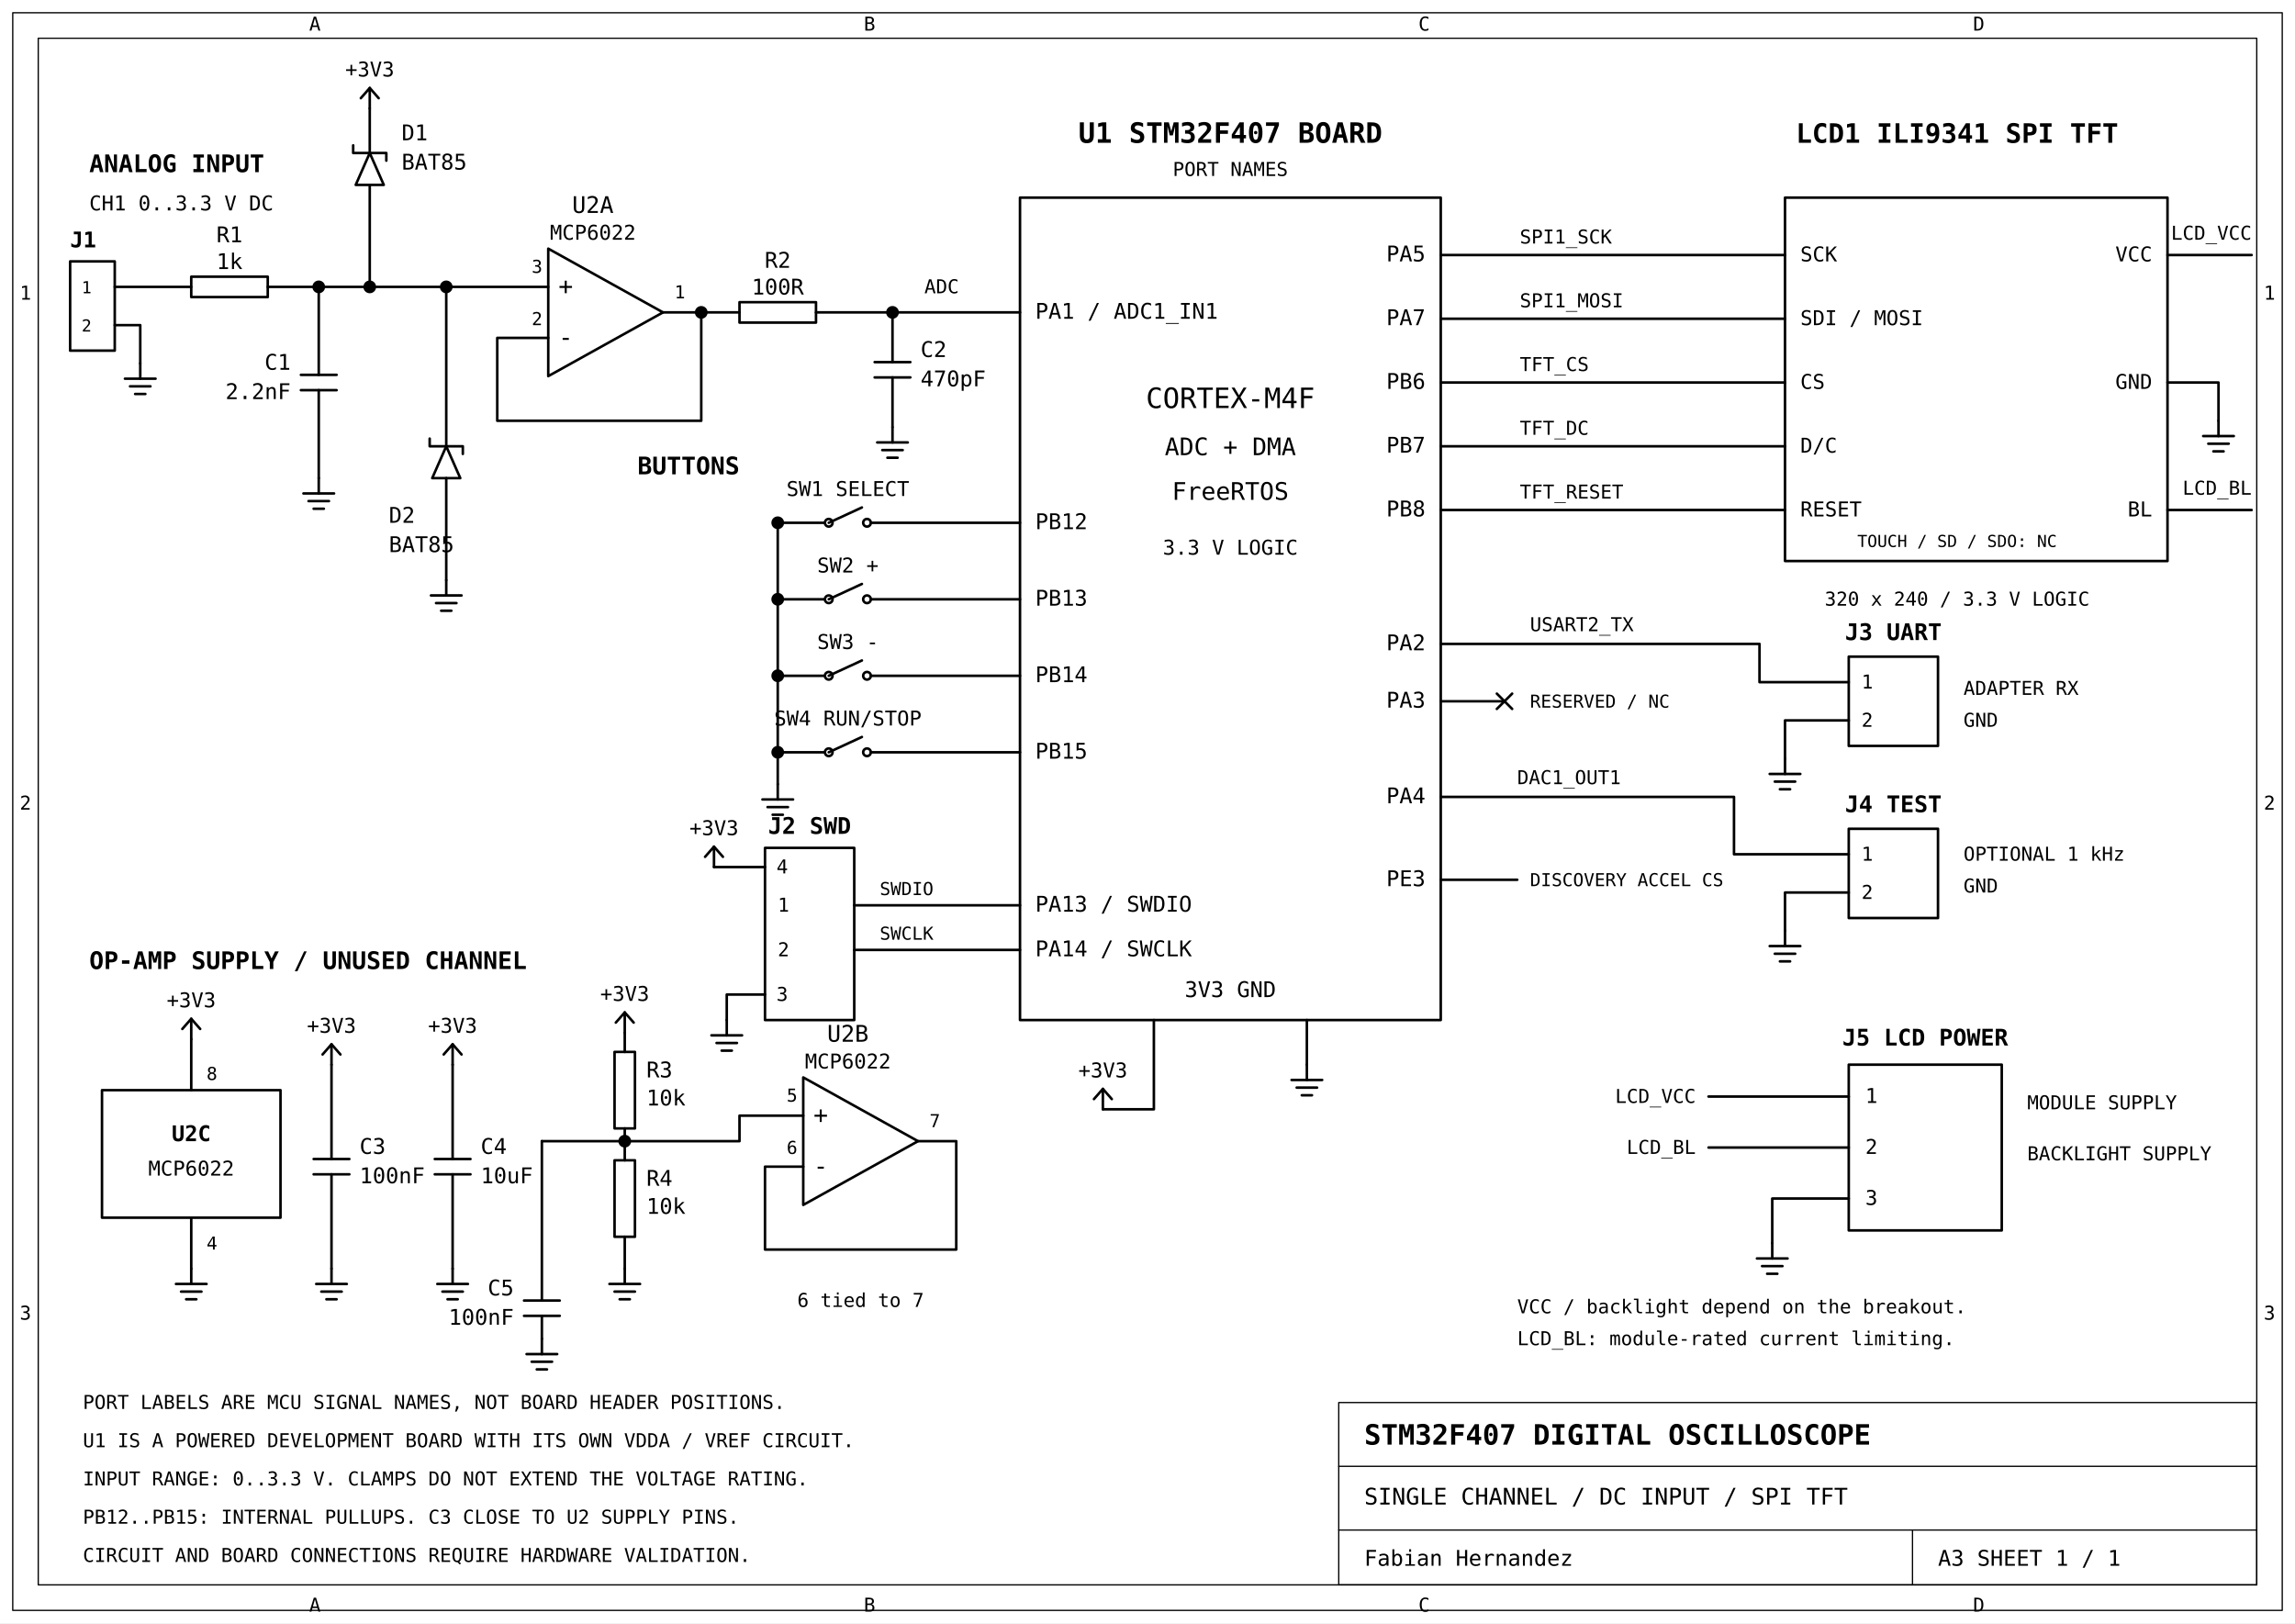
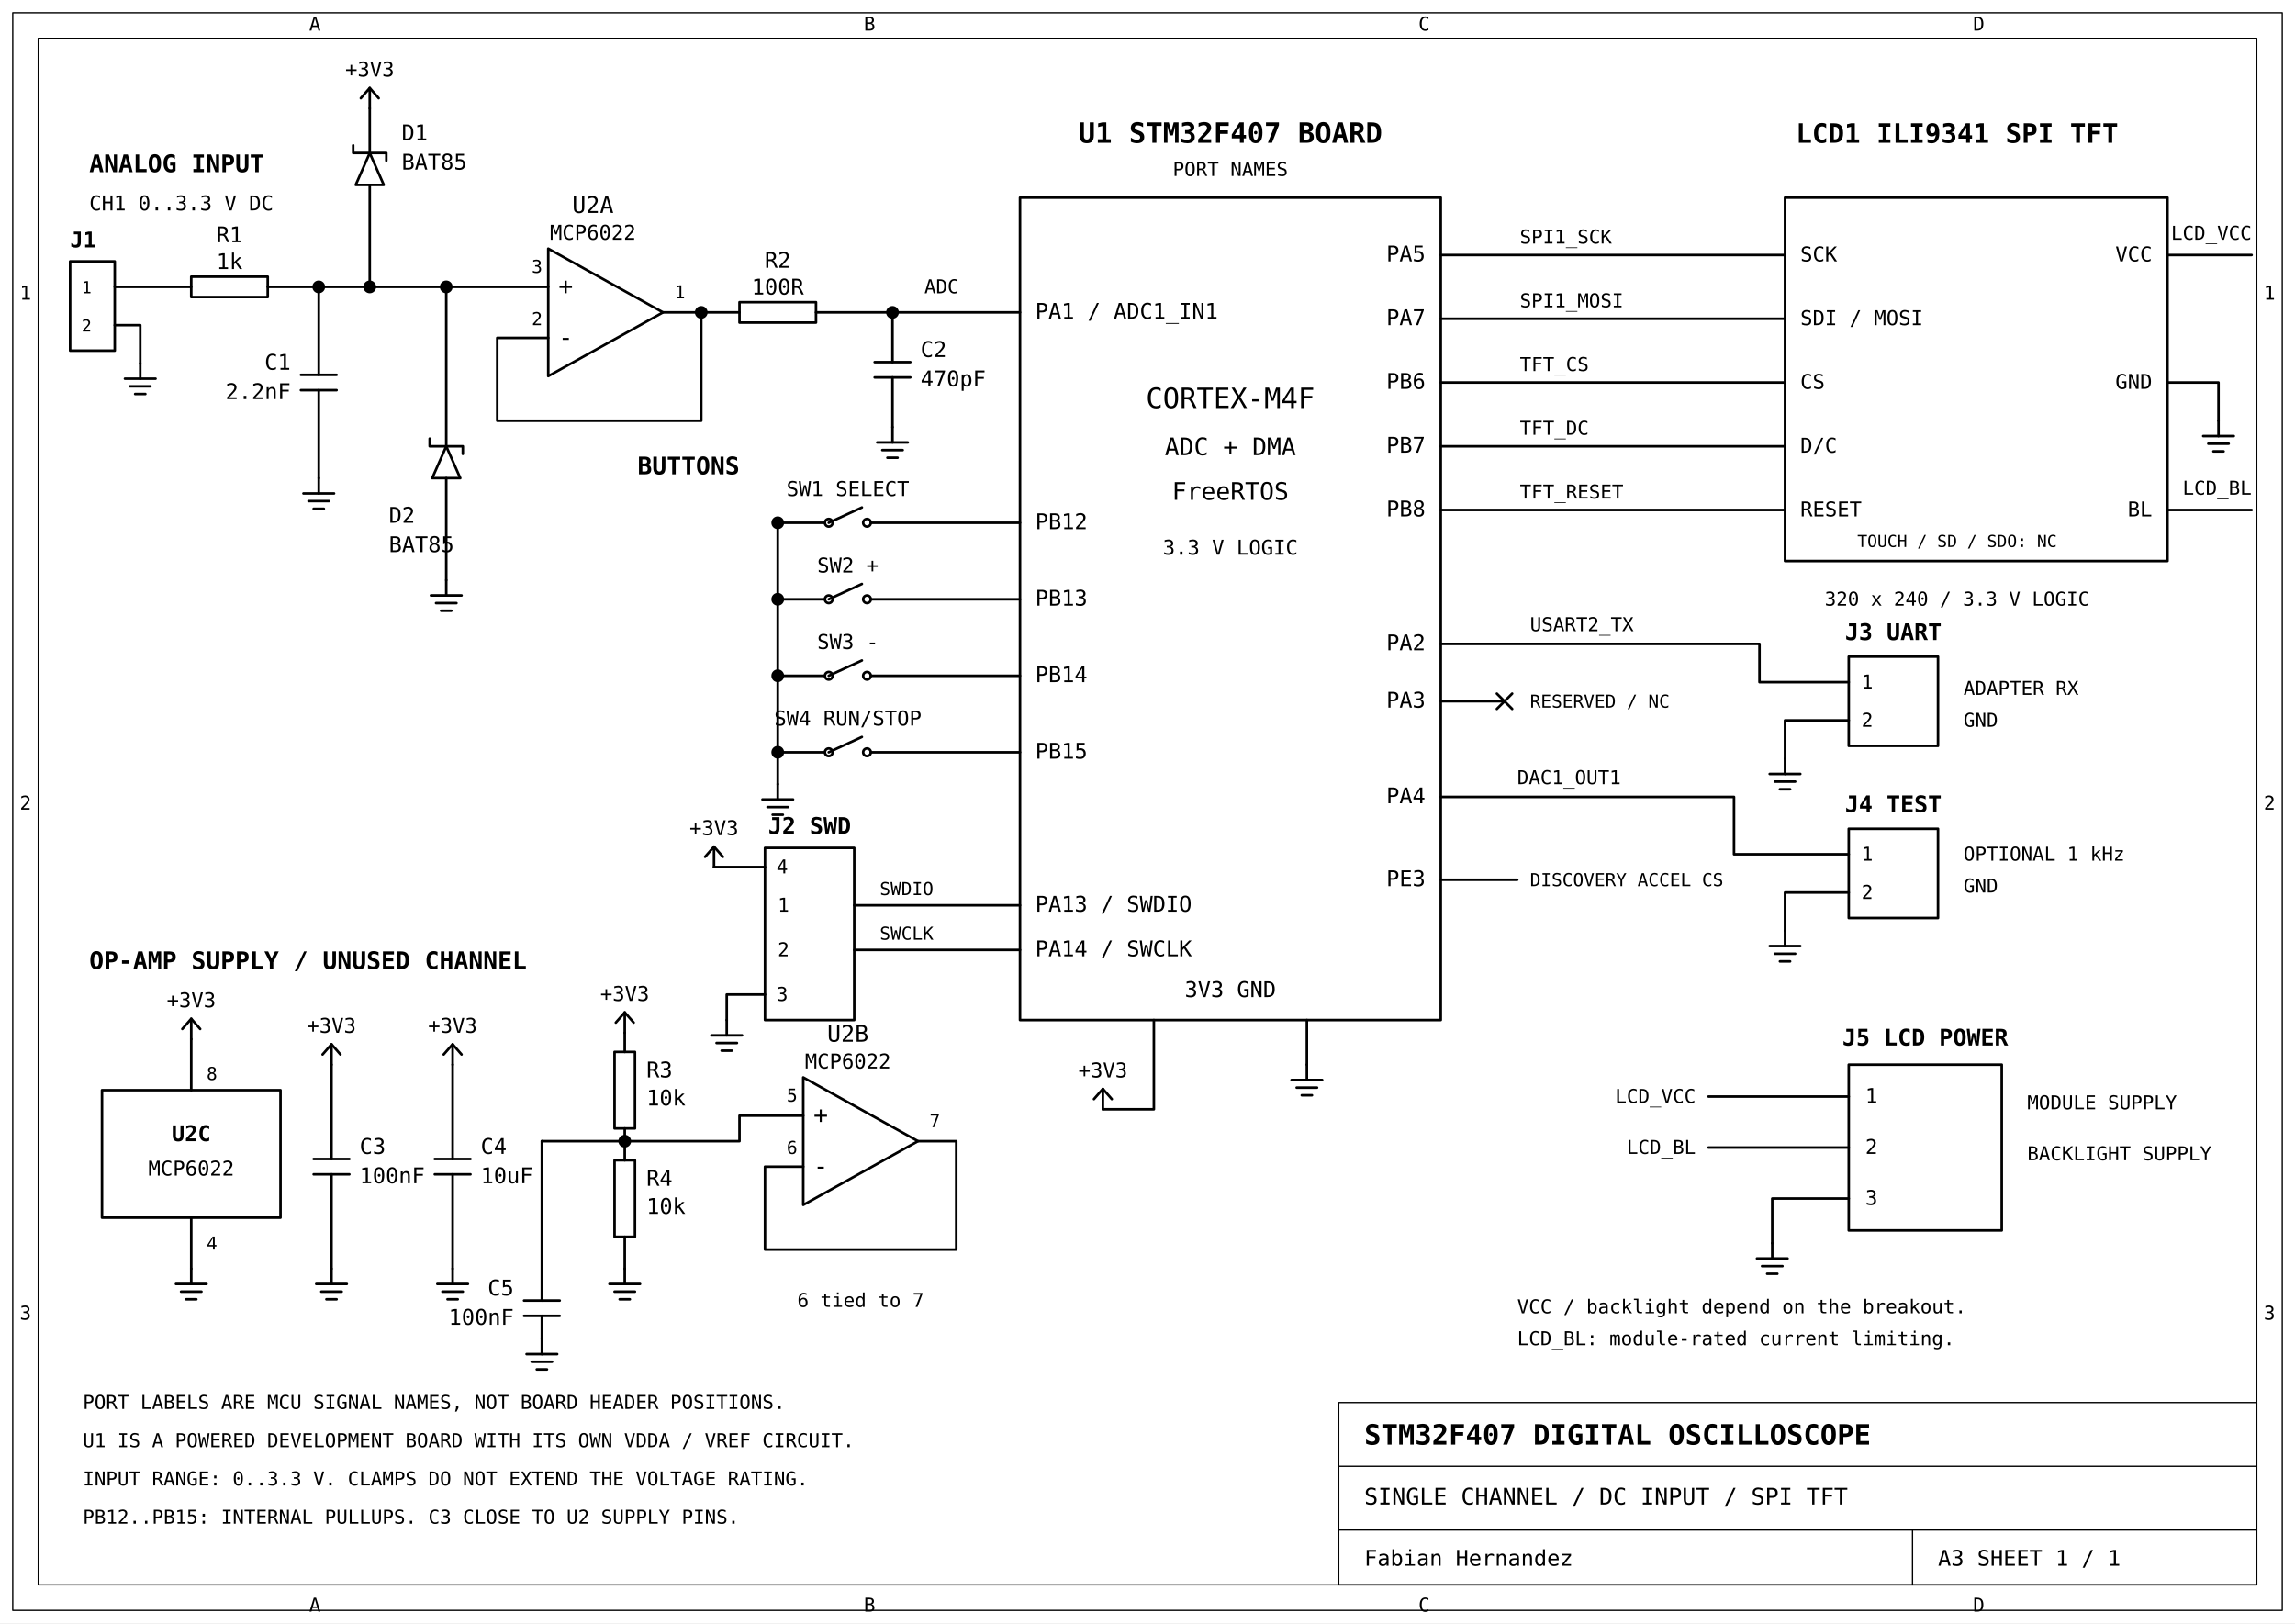
<svg xmlns="http://www.w3.org/2000/svg" width="1800" height="1273" viewBox="0 0 1800 1273">
  <rect width="100%" height="100%" fill="white" />
  <g stroke="black" fill="none" stroke-linejoin="round" stroke-linecap="round">
    <polyline points="10,10 1790,10 1790,1263 10,1263 10,10" stroke-width="1" />
    <polyline points="30,30 1770,30 1770,1243 30,1243 30,30" stroke-width="1" />
    <text x="247" y="24" fill="black" stroke="none" font-family="DejaVu Sans Mono,monospace" font-size="15" text-anchor="middle" font-weight="normal">A</text>
    <text x="247" y="1264" fill="black" stroke="none" font-family="DejaVu Sans Mono,monospace" font-size="15" text-anchor="middle" font-weight="normal">A</text>
    <text x="682" y="24" fill="black" stroke="none" font-family="DejaVu Sans Mono,monospace" font-size="15" text-anchor="middle" font-weight="normal">B</text>
    <text x="682" y="1264" fill="black" stroke="none" font-family="DejaVu Sans Mono,monospace" font-size="15" text-anchor="middle" font-weight="normal">B</text>
    <text x="1117" y="24" fill="black" stroke="none" font-family="DejaVu Sans Mono,monospace" font-size="15" text-anchor="middle" font-weight="normal">C</text>
    <text x="1117" y="1264" fill="black" stroke="none" font-family="DejaVu Sans Mono,monospace" font-size="15" text-anchor="middle" font-weight="normal">C</text>
    <text x="1552" y="24" fill="black" stroke="none" font-family="DejaVu Sans Mono,monospace" font-size="15" text-anchor="middle" font-weight="normal">D</text>
    <text x="1552" y="1264" fill="black" stroke="none" font-family="DejaVu Sans Mono,monospace" font-size="15" text-anchor="middle" font-weight="normal">D</text>
    <text x="20" y="235" fill="black" stroke="none" font-family="DejaVu Sans Mono,monospace" font-size="15" text-anchor="middle" font-weight="normal">1</text>
    <text x="1780" y="235" fill="black" stroke="none" font-family="DejaVu Sans Mono,monospace" font-size="15" text-anchor="middle" font-weight="normal">1</text>
    <text x="20" y="635" fill="black" stroke="none" font-family="DejaVu Sans Mono,monospace" font-size="15" text-anchor="middle" font-weight="normal">2</text>
    <text x="1780" y="635" fill="black" stroke="none" font-family="DejaVu Sans Mono,monospace" font-size="15" text-anchor="middle" font-weight="normal">2</text>
    <text x="20" y="1035" fill="black" stroke="none" font-family="DejaVu Sans Mono,monospace" font-size="15" text-anchor="middle" font-weight="normal">3</text>
    <text x="1780" y="1035" fill="black" stroke="none" font-family="DejaVu Sans Mono,monospace" font-size="15" text-anchor="middle" font-weight="normal">3</text>
    <text x="70" y="135" fill="black" stroke="none" font-family="DejaVu Sans Mono,monospace" font-size="19" text-anchor="start" font-weight="bold">ANALOG INPUT</text>
    <text x="70" y="165" fill="black" stroke="none" font-family="DejaVu Sans Mono,monospace" font-size="16" text-anchor="start" font-weight="normal">CH1  0..3.3 V DC</text>
    <polyline points="55,205 90,205 90,275 55,275 55,205" stroke-width="2" />
    <text x="55" y="194" fill="black" stroke="none" font-family="DejaVu Sans Mono,monospace" font-size="17" text-anchor="start" font-weight="bold">J1</text>
    <text x="64" y="230" fill="black" stroke="none" font-family="DejaVu Sans Mono,monospace" font-size="13" text-anchor="start" font-weight="normal">1</text>
    <text x="64" y="260" fill="black" stroke="none" font-family="DejaVu Sans Mono,monospace" font-size="13" text-anchor="start" font-weight="normal">2</text>
    <polyline points="90,225 150,225" stroke-width="2" />
    <polyline points="90,255 110,255 110,285" stroke-width="2" />
    <polyline points="110,285 110,297" stroke-width="2" />
    <polyline points="98,297 122,297" stroke-width="2" />
    <polyline points="102,303 118,303" stroke-width="2" />
    <polyline points="106,309 114,309" stroke-width="2" />
    <polyline points="150,217 210,217 210,233 150,233 150,217" stroke-width="2" />
    <text x="180" y="190" fill="black" stroke="none" font-family="DejaVu Sans Mono,monospace" font-size="17" text-anchor="middle" font-weight="normal">R1</text>
    <text x="180" y="211" fill="black" stroke="none" font-family="DejaVu Sans Mono,monospace" font-size="17" text-anchor="middle" font-weight="normal">1k</text>
    <polyline points="210,225 430,225" stroke-width="2" />
    <polyline points="250,225 250,294" stroke-width="2" />
    <polyline points="236,294 264,294" stroke-width="2" />
    <polyline points="236,306 264,306" stroke-width="2" />
    <polyline points="250,306 250,375" stroke-width="2" />
    <text x="228" y="290" fill="black" stroke="none" font-family="DejaVu Sans Mono,monospace" font-size="17" text-anchor="end" font-weight="normal">C1</text>
    <text x="228" y="313" fill="black" stroke="none" font-family="DejaVu Sans Mono,monospace" font-size="17" text-anchor="end" font-weight="normal">2.2nF</text>
    <polyline points="250,375 250,387" stroke-width="2" />
    <polyline points="238,387 262,387" stroke-width="2" />
    <polyline points="242,393 258,393" stroke-width="2" />
    <polyline points="246,399 254,399" stroke-width="2" />
    <polyline points="290,225 290,145" stroke-width="2" />
    <polyline points="279,145 301,145 290,120 279,145" stroke-width="2" />
    <polyline points="277,114 277,120 303,120 303,126" stroke-width="2" />
    <text x="315" y="110" fill="black" stroke="none" font-family="DejaVu Sans Mono,monospace" font-size="17" text-anchor="start" font-weight="normal">D1</text>
    <text x="315" y="133" fill="black" stroke="none" font-family="DejaVu Sans Mono,monospace" font-size="17" text-anchor="start" font-weight="normal">BAT85</text>
    <polyline points="290,120 290,85" stroke-width="2" />
    <polyline points="290,85 290,69 283,77" stroke-width="2" />
    <polyline points="290,69 297,77" stroke-width="2" />
    <text x="290" y="60" fill="black" stroke="none" font-family="DejaVu Sans Mono,monospace" font-size="16" text-anchor="middle" font-weight="normal">+3V3</text>
    <polyline points="350,225 350,350" stroke-width="2" />
    <polyline points="339,375 361,375 350,350 339,375" stroke-width="2" />
    <polyline points="337,344 337,350 363,350 363,356" stroke-width="2" />
    <text x="305" y="410" fill="black" stroke="none" font-family="DejaVu Sans Mono,monospace" font-size="17" text-anchor="start" font-weight="normal">D2</text>
    <text x="305" y="433" fill="black" stroke="none" font-family="DejaVu Sans Mono,monospace" font-size="17" text-anchor="start" font-weight="normal">BAT85</text>
    <polyline points="350,375 350,455" stroke-width="2" />
    <polyline points="350,455 350,467" stroke-width="2" />
    <polyline points="338,467 362,467" stroke-width="2" />
    <polyline points="342,473 358,473" stroke-width="2" />
    <polyline points="346,479 354,479" stroke-width="2" />
    <circle cx="250" cy="225" r="4" stroke-width="2" fill="black" />
    <circle cx="290" cy="225" r="4" stroke-width="2" fill="black" />
    <circle cx="350" cy="225" r="4" stroke-width="2" fill="black" />
    <polyline points="430,195 430,295 520,245 430,195" stroke-width="2" />
    <text x="438" y="231" fill="black" stroke="none" font-family="DejaVu Sans Mono,monospace" font-size="19" text-anchor="start" font-weight="normal">+</text>
    <text x="438" y="271" fill="black" stroke="none" font-family="DejaVu Sans Mono,monospace" font-size="19" text-anchor="start" font-weight="normal">-</text>
    <text x="417" y="214" fill="black" stroke="none" font-family="DejaVu Sans Mono,monospace" font-size="14" text-anchor="start" font-weight="normal">3</text>
    <text x="417" y="255" fill="black" stroke="none" font-family="DejaVu Sans Mono,monospace" font-size="14" text-anchor="start" font-weight="normal">2</text>
    <text x="529" y="234" fill="black" stroke="none" font-family="DejaVu Sans Mono,monospace" font-size="14" text-anchor="start" font-weight="normal">1</text>
    <text x="465" y="167" fill="black" stroke="none" font-family="DejaVu Sans Mono,monospace" font-size="18" text-anchor="middle" font-weight="normal">U2A</text>
    <text x="465" y="188" fill="black" stroke="none" font-family="DejaVu Sans Mono,monospace" font-size="16" text-anchor="middle" font-weight="normal">MCP6022</text>
    <polyline points="520,245 580,245" stroke-width="2" />
    <polyline points="550,245 550,330 390,330 390,265 430,265" stroke-width="2" />
    <circle cx="550" cy="245" r="4" stroke-width="2" fill="black" />
    <polyline points="580,237 640,237 640,253 580,253 580,237" stroke-width="2" />
    <text x="610" y="210" fill="black" stroke="none" font-family="DejaVu Sans Mono,monospace" font-size="17" text-anchor="middle" font-weight="normal">R2</text>
    <text x="610" y="231" fill="black" stroke="none" font-family="DejaVu Sans Mono,monospace" font-size="17" text-anchor="middle" font-weight="normal">100R</text>
    <polyline points="640,245 800,245" stroke-width="2" />
    <polyline points="700,245 700,284" stroke-width="2" />
    <polyline points="686,284 714,284" stroke-width="2" />
    <polyline points="686,296 714,296" stroke-width="2" />
    <polyline points="700,296 700,335" stroke-width="2" />
    <text x="722" y="280" fill="black" stroke="none" font-family="DejaVu Sans Mono,monospace" font-size="17" text-anchor="start" font-weight="normal">C2</text>
    <text x="722" y="303" fill="black" stroke="none" font-family="DejaVu Sans Mono,monospace" font-size="17" text-anchor="start" font-weight="normal">470pF</text>
    <polyline points="700,335 700,347" stroke-width="2" />
    <polyline points="688,347 712,347" stroke-width="2" />
    <polyline points="692,353 708,353" stroke-width="2" />
    <polyline points="696,359 704,359" stroke-width="2" />
    <circle cx="700" cy="245" r="4" stroke-width="2" fill="black" />
    <text x="725" y="230" fill="black" stroke="none" font-family="DejaVu Sans Mono,monospace" font-size="15" text-anchor="start" font-weight="normal">ADC</text>
    <text x="965" y="112" fill="black" stroke="none" font-family="DejaVu Sans Mono,monospace" font-size="22" text-anchor="middle" font-weight="bold">U1  STM32F407 BOARD</text>
    <text x="965" y="138" fill="black" stroke="none" font-family="DejaVu Sans Mono,monospace" font-size="15" text-anchor="middle" font-weight="normal">PORT NAMES</text>
    <polyline points="800,155 1130,155 1130,800 800,800 800,155" stroke-width="2" />
    <text x="812" y="250" fill="black" stroke="none" font-family="DejaVu Sans Mono,monospace" font-size="17" text-anchor="start" font-weight="normal">PA1 / ADC1_IN1</text>
    <text x="812" y="415" fill="black" stroke="none" font-family="DejaVu Sans Mono,monospace" font-size="17" text-anchor="start" font-weight="normal">PB12</text>
    <text x="812" y="475" fill="black" stroke="none" font-family="DejaVu Sans Mono,monospace" font-size="17" text-anchor="start" font-weight="normal">PB13</text>
    <text x="812" y="535" fill="black" stroke="none" font-family="DejaVu Sans Mono,monospace" font-size="17" text-anchor="start" font-weight="normal">PB14</text>
    <text x="812" y="595" fill="black" stroke="none" font-family="DejaVu Sans Mono,monospace" font-size="17" text-anchor="start" font-weight="normal">PB15</text>
    <text x="812" y="715" fill="black" stroke="none" font-family="DejaVu Sans Mono,monospace" font-size="17" text-anchor="start" font-weight="normal">PA13 / SWDIO</text>
    <text x="812" y="750" fill="black" stroke="none" font-family="DejaVu Sans Mono,monospace" font-size="17" text-anchor="start" font-weight="normal">PA14 / SWCLK</text>
    <text x="1118" y="205" fill="black" stroke="none" font-family="DejaVu Sans Mono,monospace" font-size="17" text-anchor="end" font-weight="normal">PA5</text>
    <text x="1118" y="255" fill="black" stroke="none" font-family="DejaVu Sans Mono,monospace" font-size="17" text-anchor="end" font-weight="normal">PA7</text>
    <text x="1118" y="305" fill="black" stroke="none" font-family="DejaVu Sans Mono,monospace" font-size="17" text-anchor="end" font-weight="normal">PB6</text>
    <text x="1118" y="355" fill="black" stroke="none" font-family="DejaVu Sans Mono,monospace" font-size="17" text-anchor="end" font-weight="normal">PB7</text>
    <text x="1118" y="405" fill="black" stroke="none" font-family="DejaVu Sans Mono,monospace" font-size="17" text-anchor="end" font-weight="normal">PB8</text>
    <text x="1118" y="510" fill="black" stroke="none" font-family="DejaVu Sans Mono,monospace" font-size="17" text-anchor="end" font-weight="normal">PA2</text>
    <text x="1118" y="555" fill="black" stroke="none" font-family="DejaVu Sans Mono,monospace" font-size="17" text-anchor="end" font-weight="normal">PA3</text>
    <text x="1118" y="630" fill="black" stroke="none" font-family="DejaVu Sans Mono,monospace" font-size="17" text-anchor="end" font-weight="normal">PA4</text>
    <text x="1118" y="695" fill="black" stroke="none" font-family="DejaVu Sans Mono,monospace" font-size="17" text-anchor="end" font-weight="normal">PE3</text>
    <text x="965" y="320" fill="black" stroke="none" font-family="DejaVu Sans Mono,monospace" font-size="22" text-anchor="middle" font-weight="normal">CORTEX-M4F</text>
    <text x="965" y="357" fill="black" stroke="none" font-family="DejaVu Sans Mono,monospace" font-size="19" text-anchor="middle" font-weight="normal">ADC + DMA</text>
    <text x="965" y="392" fill="black" stroke="none" font-family="DejaVu Sans Mono,monospace" font-size="19" text-anchor="middle" font-weight="normal">FreeRTOS</text>
    <text x="965" y="435" fill="black" stroke="none" font-family="DejaVu Sans Mono,monospace" font-size="16" text-anchor="middle" font-weight="normal">3.3 V LOGIC</text>
    <text x="965" y="782" fill="black" stroke="none" font-family="DejaVu Sans Mono,monospace" font-size="17" text-anchor="middle" font-weight="normal">3V3       GND</text>
    <polyline points="905,800 905,870 865,870" stroke-width="2" />
    <polyline points="865,870 865,854 858,862" stroke-width="2" />
    <polyline points="865,854 872,862" stroke-width="2" />
    <text x="865" y="845" fill="black" stroke="none" font-family="DejaVu Sans Mono,monospace" font-size="16" text-anchor="middle" font-weight="normal">+3V3</text>
    <polyline points="1025,800 1025,835" stroke-width="2" />
    <polyline points="1025,835 1025,847" stroke-width="2" />
    <polyline points="1013,847 1037,847" stroke-width="2" />
    <polyline points="1017,853 1033,853" stroke-width="2" />
    <polyline points="1021,859 1029,859" stroke-width="2" />
    <text x="500" y="372" fill="black" stroke="none" font-family="DejaVu Sans Mono,monospace" font-size="19" text-anchor="start" font-weight="bold">BUTTONS</text>
    <text x="665" y="389" fill="black" stroke="none" font-family="DejaVu Sans Mono,monospace" font-size="16" text-anchor="middle" font-weight="normal">SW1 SELECT</text>
    <polyline points="610,410 647,410" stroke-width="2" />
    <circle cx="650" cy="410" r="3" stroke-width="2" fill="white" />
    <circle cx="680" cy="410" r="3" stroke-width="2" fill="white" />
    <polyline points="650,410 676,398" stroke-width="2" />
    <polyline points="683,410 800,410" stroke-width="2" />
    <circle cx="610" cy="410" r="4" stroke-width="2" fill="black" />
    <text x="665" y="449" fill="black" stroke="none" font-family="DejaVu Sans Mono,monospace" font-size="16" text-anchor="middle" font-weight="normal">SW2 +</text>
    <polyline points="610,470 647,470" stroke-width="2" />
    <circle cx="650" cy="470" r="3" stroke-width="2" fill="white" />
    <circle cx="680" cy="470" r="3" stroke-width="2" fill="white" />
    <polyline points="650,470 676,458" stroke-width="2" />
    <polyline points="683,470 800,470" stroke-width="2" />
    <circle cx="610" cy="470" r="4" stroke-width="2" fill="black" />
    <text x="665" y="509" fill="black" stroke="none" font-family="DejaVu Sans Mono,monospace" font-size="16" text-anchor="middle" font-weight="normal">SW3 -</text>
    <polyline points="610,530 647,530" stroke-width="2" />
    <circle cx="650" cy="530" r="3" stroke-width="2" fill="white" />
    <circle cx="680" cy="530" r="3" stroke-width="2" fill="white" />
    <polyline points="650,530 676,518" stroke-width="2" />
    <polyline points="683,530 800,530" stroke-width="2" />
    <circle cx="610" cy="530" r="4" stroke-width="2" fill="black" />
    <text x="665" y="569" fill="black" stroke="none" font-family="DejaVu Sans Mono,monospace" font-size="16" text-anchor="middle" font-weight="normal">SW4 RUN/STOP</text>
    <polyline points="610,590 647,590" stroke-width="2" />
    <circle cx="650" cy="590" r="3" stroke-width="2" fill="white" />
    <circle cx="680" cy="590" r="3" stroke-width="2" fill="white" />
    <polyline points="650,590 676,578" stroke-width="2" />
    <polyline points="683,590 800,590" stroke-width="2" />
    <circle cx="610" cy="590" r="4" stroke-width="2" fill="black" />
    <polyline points="610,410 610,615" stroke-width="2" />
    <polyline points="610,615 610,627" stroke-width="2" />
    <polyline points="598,627 622,627" stroke-width="2" />
    <polyline points="602,633 618,633" stroke-width="2" />
    <polyline points="606,639 614,639" stroke-width="2" />
    <text x="1535" y="112" fill="black" stroke="none" font-family="DejaVu Sans Mono,monospace" font-size="21" text-anchor="middle" font-weight="bold">LCD1  ILI9341 SPI TFT</text>
    <polyline points="1400,155 1700,155 1700,440 1400,440 1400,155" stroke-width="2" />
    <polyline points="1130,200 1400,200" stroke-width="2" />
    <text x="1192" y="191" fill="black" stroke="none" font-family="DejaVu Sans Mono,monospace" font-size="15" text-anchor="start" font-weight="normal">SPI1_SCK</text>
    <text x="1412" y="205" fill="black" stroke="none" font-family="DejaVu Sans Mono,monospace" font-size="16" text-anchor="start" font-weight="normal">SCK</text>
    <polyline points="1130,250 1400,250" stroke-width="2" />
    <text x="1192" y="241" fill="black" stroke="none" font-family="DejaVu Sans Mono,monospace" font-size="15" text-anchor="start" font-weight="normal">SPI1_MOSI</text>
    <text x="1412" y="255" fill="black" stroke="none" font-family="DejaVu Sans Mono,monospace" font-size="16" text-anchor="start" font-weight="normal">SDI / MOSI</text>
    <polyline points="1130,300 1400,300" stroke-width="2" />
    <text x="1192" y="291" fill="black" stroke="none" font-family="DejaVu Sans Mono,monospace" font-size="15" text-anchor="start" font-weight="normal">TFT_CS</text>
    <text x="1412" y="305" fill="black" stroke="none" font-family="DejaVu Sans Mono,monospace" font-size="16" text-anchor="start" font-weight="normal">CS</text>
    <polyline points="1130,350 1400,350" stroke-width="2" />
    <text x="1192" y="341" fill="black" stroke="none" font-family="DejaVu Sans Mono,monospace" font-size="15" text-anchor="start" font-weight="normal">TFT_DC</text>
    <text x="1412" y="355" fill="black" stroke="none" font-family="DejaVu Sans Mono,monospace" font-size="16" text-anchor="start" font-weight="normal">D/C</text>
    <polyline points="1130,400 1400,400" stroke-width="2" />
    <text x="1192" y="391" fill="black" stroke="none" font-family="DejaVu Sans Mono,monospace" font-size="15" text-anchor="start" font-weight="normal">TFT_RESET</text>
    <text x="1412" y="405" fill="black" stroke="none" font-family="DejaVu Sans Mono,monospace" font-size="16" text-anchor="start" font-weight="normal">RESET</text>
    <text x="1535" y="475" fill="black" stroke="none" font-family="DejaVu Sans Mono,monospace" font-size="15" text-anchor="middle" font-weight="normal">320 x 240 / 3.3 V LOGIC</text>
    <text x="1688" y="205" fill="black" stroke="none" font-family="DejaVu Sans Mono,monospace" font-size="16" text-anchor="end" font-weight="normal">VCC</text>
    <polyline points="1700,200 1766,200" stroke-width="2" />
    <text x="1766" y="188" fill="black" stroke="none" font-family="DejaVu Sans Mono,monospace" font-size="15" text-anchor="end" font-weight="normal">LCD_VCC</text>
    <text x="1688" y="405" fill="black" stroke="none" font-family="DejaVu Sans Mono,monospace" font-size="16" text-anchor="end" font-weight="normal">BL</text>
    <polyline points="1700,400 1766,400" stroke-width="2" />
    <text x="1766" y="388" fill="black" stroke="none" font-family="DejaVu Sans Mono,monospace" font-size="15" text-anchor="end" font-weight="normal">LCD_BL</text>
    <text x="1688" y="305" fill="black" stroke="none" font-family="DejaVu Sans Mono,monospace" font-size="16" text-anchor="end" font-weight="normal">GND</text>
    <polyline points="1700,300 1740,300 1740,330" stroke-width="2" />
    <polyline points="1740,330 1740,342" stroke-width="2" />
    <polyline points="1728,342 1752,342" stroke-width="2" />
    <polyline points="1732,348 1748,348" stroke-width="2" />
    <polyline points="1736,354 1744,354" stroke-width="2" />
    <text x="1535" y="429" fill="black" stroke="none" font-family="DejaVu Sans Mono,monospace" font-size="13" text-anchor="middle" font-weight="normal">TOUCH / SD / SDO: NC</text>
    <text x="635" y="654" fill="black" stroke="none" font-family="DejaVu Sans Mono,monospace" font-size="18" text-anchor="middle" font-weight="bold">J2 SWD</text>
    <polyline points="600,665 670,665 670,800 600,800 600,665" stroke-width="2" />
    <text x="610" y="715" fill="black" stroke="none" font-family="DejaVu Sans Mono,monospace" font-size="15" text-anchor="start" font-weight="normal">1</text>
    <polyline points="670,710 800,710" stroke-width="2" />
    <text x="690" y="702" fill="black" stroke="none" font-family="DejaVu Sans Mono,monospace" font-size="14" text-anchor="start" font-weight="normal">SWDIO</text>
    <text x="610" y="750" fill="black" stroke="none" font-family="DejaVu Sans Mono,monospace" font-size="15" text-anchor="start" font-weight="normal">2</text>
    <polyline points="670,745 800,745" stroke-width="2" />
    <text x="690" y="737" fill="black" stroke="none" font-family="DejaVu Sans Mono,monospace" font-size="14" text-anchor="start" font-weight="normal">SWCLK</text>
    <polyline points="600,680 560,680" stroke-width="2" />
    <polyline points="560,680 560,664 553,672" stroke-width="2" />
    <polyline points="560,664 567,672" stroke-width="2" />
    <text x="560" y="655" fill="black" stroke="none" font-family="DejaVu Sans Mono,monospace" font-size="16" text-anchor="middle" font-weight="normal">+3V3</text>
    <text x="609" y="685" fill="black" stroke="none" font-family="DejaVu Sans Mono,monospace" font-size="15" text-anchor="start" font-weight="normal">4</text>
    <text x="609" y="785" fill="black" stroke="none" font-family="DejaVu Sans Mono,monospace" font-size="15" text-anchor="start" font-weight="normal">3</text>
    <polyline points="600,780 570,780 570,800" stroke-width="2" />
    <polyline points="570,800 570,812" stroke-width="2" />
    <polyline points="558,812 582,812" stroke-width="2" />
    <polyline points="562,818 578,818" stroke-width="2" />
    <polyline points="566,824 574,824" stroke-width="2" />
    <text x="1485" y="502" fill="black" stroke="none" font-family="DejaVu Sans Mono,monospace" font-size="18" text-anchor="middle" font-weight="bold">J3 UART</text>
    <polyline points="1450,515 1520,515 1520,585 1450,585 1450,515" stroke-width="2" />
    <polyline points="1130,505 1380,505 1380,535 1450,535" stroke-width="2" />
    <text x="1200" y="495" fill="black" stroke="none" font-family="DejaVu Sans Mono,monospace" font-size="15" text-anchor="start" font-weight="normal">USART2_TX</text>
    <text x="1460" y="540" fill="black" stroke="none" font-family="DejaVu Sans Mono,monospace" font-size="15" text-anchor="start" font-weight="normal">1</text>
    <polyline points="1450,565 1400,565 1400,595" stroke-width="2" />
    <polyline points="1400,595 1400,607" stroke-width="2" />
    <polyline points="1388,607 1412,607" stroke-width="2" />
    <polyline points="1392,613 1408,613" stroke-width="2" />
    <polyline points="1396,619 1404,619" stroke-width="2" />
    <text x="1460" y="570" fill="black" stroke="none" font-family="DejaVu Sans Mono,monospace" font-size="15" text-anchor="start" font-weight="normal">2</text>
    <text x="1540" y="545" fill="black" stroke="none" font-family="DejaVu Sans Mono,monospace" font-size="15" text-anchor="start" font-weight="normal">ADAPTER RX</text>
    <text x="1540" y="570" fill="black" stroke="none" font-family="DejaVu Sans Mono,monospace" font-size="15" text-anchor="start" font-weight="normal">GND</text>
    <polyline points="1130,550 1180,550" stroke-width="2" />
    <polyline points="1174,544 1186,556" stroke-width="2" />
    <polyline points="1174,556 1186,544" stroke-width="2" />
    <text x="1200" y="555" fill="black" stroke="none" font-family="DejaVu Sans Mono,monospace" font-size="14" text-anchor="start" font-weight="normal">RESERVED / NC</text>
    <text x="1485" y="637" fill="black" stroke="none" font-family="DejaVu Sans Mono,monospace" font-size="18" text-anchor="middle" font-weight="bold">J4 TEST</text>
    <polyline points="1450,650 1520,650 1520,720 1450,720 1450,650" stroke-width="2" />
    <polyline points="1130,625 1360,625 1360,670 1450,670" stroke-width="2" />
    <text x="1190" y="615" fill="black" stroke="none" font-family="DejaVu Sans Mono,monospace" font-size="15" text-anchor="start" font-weight="normal">DAC1_OUT1</text>
    <text x="1460" y="675" fill="black" stroke="none" font-family="DejaVu Sans Mono,monospace" font-size="15" text-anchor="start" font-weight="normal">1</text>
    <polyline points="1450,700 1400,700 1400,730" stroke-width="2" />
    <polyline points="1400,730 1400,742" stroke-width="2" />
    <polyline points="1388,742 1412,742" stroke-width="2" />
    <polyline points="1392,748 1408,748" stroke-width="2" />
    <polyline points="1396,754 1404,754" stroke-width="2" />
    <text x="1460" y="705" fill="black" stroke="none" font-family="DejaVu Sans Mono,monospace" font-size="15" text-anchor="start" font-weight="normal">2</text>
    <text x="1540" y="675" fill="black" stroke="none" font-family="DejaVu Sans Mono,monospace" font-size="15" text-anchor="start" font-weight="normal">OPTIONAL 1 kHz</text>
    <text x="1540" y="700" fill="black" stroke="none" font-family="DejaVu Sans Mono,monospace" font-size="15" text-anchor="start" font-weight="normal">GND</text>
    <polyline points="1130,690 1190,690" stroke-width="2" />
    <text x="1200" y="695" fill="black" stroke="none" font-family="DejaVu Sans Mono,monospace" font-size="14" text-anchor="start" font-weight="normal">DISCOVERY ACCEL CS</text>
    <text x="1510" y="820" fill="black" stroke="none" font-family="DejaVu Sans Mono,monospace" font-size="18" text-anchor="middle" font-weight="bold">J5 LCD POWER</text>
    <polyline points="1450,835 1570,835 1570,965 1450,965 1450,835" stroke-width="2" />
    <polyline points="1340,860 1450,860" stroke-width="2" />
    <text x="1330" y="865" fill="black" stroke="none" font-family="DejaVu Sans Mono,monospace" font-size="15" text-anchor="end" font-weight="normal">LCD_VCC</text>
    <text x="1463" y="865" fill="black" stroke="none" font-family="DejaVu Sans Mono,monospace" font-size="16" text-anchor="start" font-weight="normal">1</text>
    <polyline points="1340,900 1450,900" stroke-width="2" />
    <text x="1330" y="905" fill="black" stroke="none" font-family="DejaVu Sans Mono,monospace" font-size="15" text-anchor="end" font-weight="normal">LCD_BL</text>
    <text x="1463" y="905" fill="black" stroke="none" font-family="DejaVu Sans Mono,monospace" font-size="16" text-anchor="start" font-weight="normal">2</text>
    <text x="1463" y="945" fill="black" stroke="none" font-family="DejaVu Sans Mono,monospace" font-size="16" text-anchor="start" font-weight="normal">3</text>
    <polyline points="1450,940 1390,940 1390,975" stroke-width="2" />
    <polyline points="1390,975 1390,987" stroke-width="2" />
    <polyline points="1378,987 1402,987" stroke-width="2" />
    <polyline points="1382,993 1398,993" stroke-width="2" />
    <polyline points="1386,999 1394,999" stroke-width="2" />
    <text x="1590" y="870" fill="black" stroke="none" font-family="DejaVu Sans Mono,monospace" font-size="15" text-anchor="start" font-weight="normal">MODULE SUPPLY</text>
    <text x="1590" y="910" fill="black" stroke="none" font-family="DejaVu Sans Mono,monospace" font-size="15" text-anchor="start" font-weight="normal">BACKLIGHT SUPPLY</text>
    <text x="1190" y="1030" fill="black" stroke="none" font-family="DejaVu Sans Mono,monospace" font-size="15" text-anchor="start" font-weight="normal">VCC / backlight depend on the breakout.</text>
    <text x="1190" y="1055" fill="black" stroke="none" font-family="DejaVu Sans Mono,monospace" font-size="15" text-anchor="start" font-weight="normal">LCD_BL: module-rated current limiting.</text>
    <text x="70" y="760" fill="black" stroke="none" font-family="DejaVu Sans Mono,monospace" font-size="19" text-anchor="start" font-weight="bold">OP-AMP SUPPLY / UNUSED CHANNEL</text>
    <polyline points="80,855 220,855 220,955 80,955 80,855" stroke-width="2" />
    <text x="150" y="895" fill="black" stroke="none" font-family="DejaVu Sans Mono,monospace" font-size="17" text-anchor="middle" font-weight="bold">U2C</text>
    <text x="150" y="922" fill="black" stroke="none" font-family="DejaVu Sans Mono,monospace" font-size="16" text-anchor="middle" font-weight="normal">MCP6022</text>
    <polyline points="150,855 150,815" stroke-width="2" />
    <polyline points="150,815 150,799 143,807" stroke-width="2" />
    <polyline points="150,799 157,807" stroke-width="2" />
    <text x="150" y="790" fill="black" stroke="none" font-family="DejaVu Sans Mono,monospace" font-size="16" text-anchor="middle" font-weight="normal">+3V3</text>
    <text x="162" y="847" fill="black" stroke="none" font-family="DejaVu Sans Mono,monospace" font-size="14" text-anchor="start" font-weight="normal">8</text>
    <polyline points="150,955 150,995" stroke-width="2" />
    <polyline points="150,995 150,1007" stroke-width="2" />
    <polyline points="138,1007 162,1007" stroke-width="2" />
    <polyline points="142,1013 158,1013" stroke-width="2" />
    <polyline points="146,1019 154,1019" stroke-width="2" />
    <text x="162" y="980" fill="black" stroke="none" font-family="DejaVu Sans Mono,monospace" font-size="14" text-anchor="start" font-weight="normal">4</text>
    <polyline points="260,835 260,819 253,827" stroke-width="2" />
    <polyline points="260,819 267,827" stroke-width="2" />
    <text x="260" y="810" fill="black" stroke="none" font-family="DejaVu Sans Mono,monospace" font-size="16" text-anchor="middle" font-weight="normal">+3V3</text>
    <polyline points="260,835 260,909" stroke-width="2" />
    <polyline points="246,909 274,909" stroke-width="2" />
    <polyline points="246,921 274,921" stroke-width="2" />
    <polyline points="260,921 260,995" stroke-width="2" />
    <text x="282" y="905" fill="black" stroke="none" font-family="DejaVu Sans Mono,monospace" font-size="17" text-anchor="start" font-weight="normal">C3</text>
    <text x="282" y="928" fill="black" stroke="none" font-family="DejaVu Sans Mono,monospace" font-size="17" text-anchor="start" font-weight="normal">100nF</text>
    <polyline points="260,995 260,1007" stroke-width="2" />
    <polyline points="248,1007 272,1007" stroke-width="2" />
    <polyline points="252,1013 268,1013" stroke-width="2" />
    <polyline points="256,1019 264,1019" stroke-width="2" />
    <polyline points="355,835 355,819 348,827" stroke-width="2" />
    <polyline points="355,819 362,827" stroke-width="2" />
    <text x="355" y="810" fill="black" stroke="none" font-family="DejaVu Sans Mono,monospace" font-size="16" text-anchor="middle" font-weight="normal">+3V3</text>
    <polyline points="355,835 355,909" stroke-width="2" />
    <polyline points="341,909 369,909" stroke-width="2" />
    <polyline points="341,921 369,921" stroke-width="2" />
    <polyline points="355,921 355,995" stroke-width="2" />
    <text x="377" y="905" fill="black" stroke="none" font-family="DejaVu Sans Mono,monospace" font-size="17" text-anchor="start" font-weight="normal">C4</text>
    <text x="377" y="928" fill="black" stroke="none" font-family="DejaVu Sans Mono,monospace" font-size="17" text-anchor="start" font-weight="normal">10uF</text>
    <polyline points="355,995 355,1007" stroke-width="2" />
    <polyline points="343,1007 367,1007" stroke-width="2" />
    <polyline points="347,1013 363,1013" stroke-width="2" />
    <polyline points="351,1019 359,1019" stroke-width="2" />
    <polyline points="490,810 490,794 483,802" stroke-width="2" />
    <polyline points="490,794 497,802" stroke-width="2" />
    <text x="490" y="785" fill="black" stroke="none" font-family="DejaVu Sans Mono,monospace" font-size="16" text-anchor="middle" font-weight="normal">+3V3</text>
    <polyline points="490,810 490,825" stroke-width="2" />
    <polyline points="482,825 498,825 498,885 482,885 482,825" stroke-width="2" />
    <text x="507" y="845" fill="black" stroke="none" font-family="DejaVu Sans Mono,monospace" font-size="17" text-anchor="start" font-weight="normal">R3</text>
    <text x="507" y="867" fill="black" stroke="none" font-family="DejaVu Sans Mono,monospace" font-size="17" text-anchor="start" font-weight="normal">10k</text>
    <polyline points="490,885 490,910" stroke-width="2" />
    <polyline points="482,910 498,910 498,970 482,970 482,910" stroke-width="2" />
    <text x="507" y="930" fill="black" stroke="none" font-family="DejaVu Sans Mono,monospace" font-size="17" text-anchor="start" font-weight="normal">R4</text>
    <text x="507" y="952" fill="black" stroke="none" font-family="DejaVu Sans Mono,monospace" font-size="17" text-anchor="start" font-weight="normal">10k</text>
    <polyline points="490,970 490,995" stroke-width="2" />
    <polyline points="490,995 490,1007" stroke-width="2" />
    <polyline points="478,1007 502,1007" stroke-width="2" />
    <polyline points="482,1013 498,1013" stroke-width="2" />
    <polyline points="486,1019 494,1019" stroke-width="2" />
    <circle cx="490" cy="895" r="4" stroke-width="2" fill="black" />
    <polyline points="490,895 425,895" stroke-width="2" />
    <polyline points="425,895 425,1020" stroke-width="2" />
    <polyline points="411,1020 439,1020" stroke-width="2" />
    <polyline points="411,1032 439,1032" stroke-width="2" />
    <polyline points="425,1032 425,1050" stroke-width="2" />
    <text x="403" y="1016" fill="black" stroke="none" font-family="DejaVu Sans Mono,monospace" font-size="17" text-anchor="end" font-weight="normal">C5</text>
    <text x="403" y="1039" fill="black" stroke="none" font-family="DejaVu Sans Mono,monospace" font-size="17" text-anchor="end" font-weight="normal">100nF</text>
    <polyline points="425,1050 425,1062" stroke-width="2" />
    <polyline points="413,1062 437,1062" stroke-width="2" />
    <polyline points="417,1068 433,1068" stroke-width="2" />
    <polyline points="421,1074 429,1074" stroke-width="2" />
    <polyline points="630,845 630,945 720,895 630,845" stroke-width="2" />
    <text x="638" y="881" fill="black" stroke="none" font-family="DejaVu Sans Mono,monospace" font-size="19" text-anchor="start" font-weight="normal">+</text>
    <text x="638" y="921" fill="black" stroke="none" font-family="DejaVu Sans Mono,monospace" font-size="19" text-anchor="start" font-weight="normal">-</text>
    <text x="617" y="864" fill="black" stroke="none" font-family="DejaVu Sans Mono,monospace" font-size="14" text-anchor="start" font-weight="normal">5</text>
    <text x="617" y="905" fill="black" stroke="none" font-family="DejaVu Sans Mono,monospace" font-size="14" text-anchor="start" font-weight="normal">6</text>
    <text x="729" y="884" fill="black" stroke="none" font-family="DejaVu Sans Mono,monospace" font-size="14" text-anchor="start" font-weight="normal">7</text>
    <text x="665" y="817" fill="black" stroke="none" font-family="DejaVu Sans Mono,monospace" font-size="18" text-anchor="middle" font-weight="normal">U2B</text>
    <text x="665" y="838" fill="black" stroke="none" font-family="DejaVu Sans Mono,monospace" font-size="16" text-anchor="middle" font-weight="normal">MCP6022</text>
    <polyline points="490,895 580,895 580,875 630,875" stroke-width="2" />
    <polyline points="720,895 750,895 750,980 600,980 600,915 630,915" stroke-width="2" />
    <text x="675" y="1025" fill="black" stroke="none" font-family="DejaVu Sans Mono,monospace" font-size="15" text-anchor="middle" font-weight="normal">6 tied to 7</text>
    <text x="65" y="1105" fill="black" stroke="none" font-family="DejaVu Sans Mono,monospace" font-size="15" text-anchor="start" font-weight="normal">PORT LABELS ARE MCU SIGNAL NAMES, NOT BOARD HEADER POSITIONS.</text>
    <text x="65" y="1135" fill="black" stroke="none" font-family="DejaVu Sans Mono,monospace" font-size="15" text-anchor="start" font-weight="normal">U1 IS A POWERED DEVELOPMENT BOARD WITH ITS OWN VDDA / VREF CIRCUIT.</text>
    <text x="65" y="1165" fill="black" stroke="none" font-family="DejaVu Sans Mono,monospace" font-size="15" text-anchor="start" font-weight="normal">INPUT RANGE: 0..3.3 V. CLAMPS DO NOT EXTEND THE VOLTAGE RATING.</text>
    <text x="65" y="1195" fill="black" stroke="none" font-family="DejaVu Sans Mono,monospace" font-size="15" text-anchor="start" font-weight="normal">PB12..PB15: INTERNAL PULLUPS. C3 CLOSE TO U2 SUPPLY PINS.</text>
-     <text x="65" y="1225" fill="black" stroke="none" font-family="DejaVu Sans Mono,monospace" font-size="15" text-anchor="start" font-weight="normal">CIRCUIT AND BOARD CONNECTIONS REQUIRE HARDWARE VALIDATION.</text>
    <polyline points="1050,1100 1770,1100 1770,1243 1050,1243 1050,1100" stroke-width="1" />
    <polyline points="1050,1150 1770,1150" stroke-width="1" />
    <polyline points="1050,1200 1770,1200" stroke-width="1" />
    <polyline points="1500,1200 1500,1243" stroke-width="1" />
    <text x="1070" y="1133" fill="black" stroke="none" font-family="DejaVu Sans Mono,monospace" font-size="22" text-anchor="start" font-weight="bold">STM32F407 DIGITAL OSCILLOSCOPE</text>
    <text x="1070" y="1180" fill="black" stroke="none" font-family="DejaVu Sans Mono,monospace" font-size="18" text-anchor="start" font-weight="normal">SINGLE CHANNEL / DC INPUT / SPI TFT</text>
    <text x="1070" y="1228" fill="black" stroke="none" font-family="DejaVu Sans Mono,monospace" font-size="17" text-anchor="start" font-weight="normal">Fabian Hernandez</text>
    <text x="1520" y="1228" fill="black" stroke="none" font-family="DejaVu Sans Mono,monospace" font-size="17" text-anchor="start" font-weight="normal">A3   SHEET 1 / 1</text>
  </g>
</svg>
